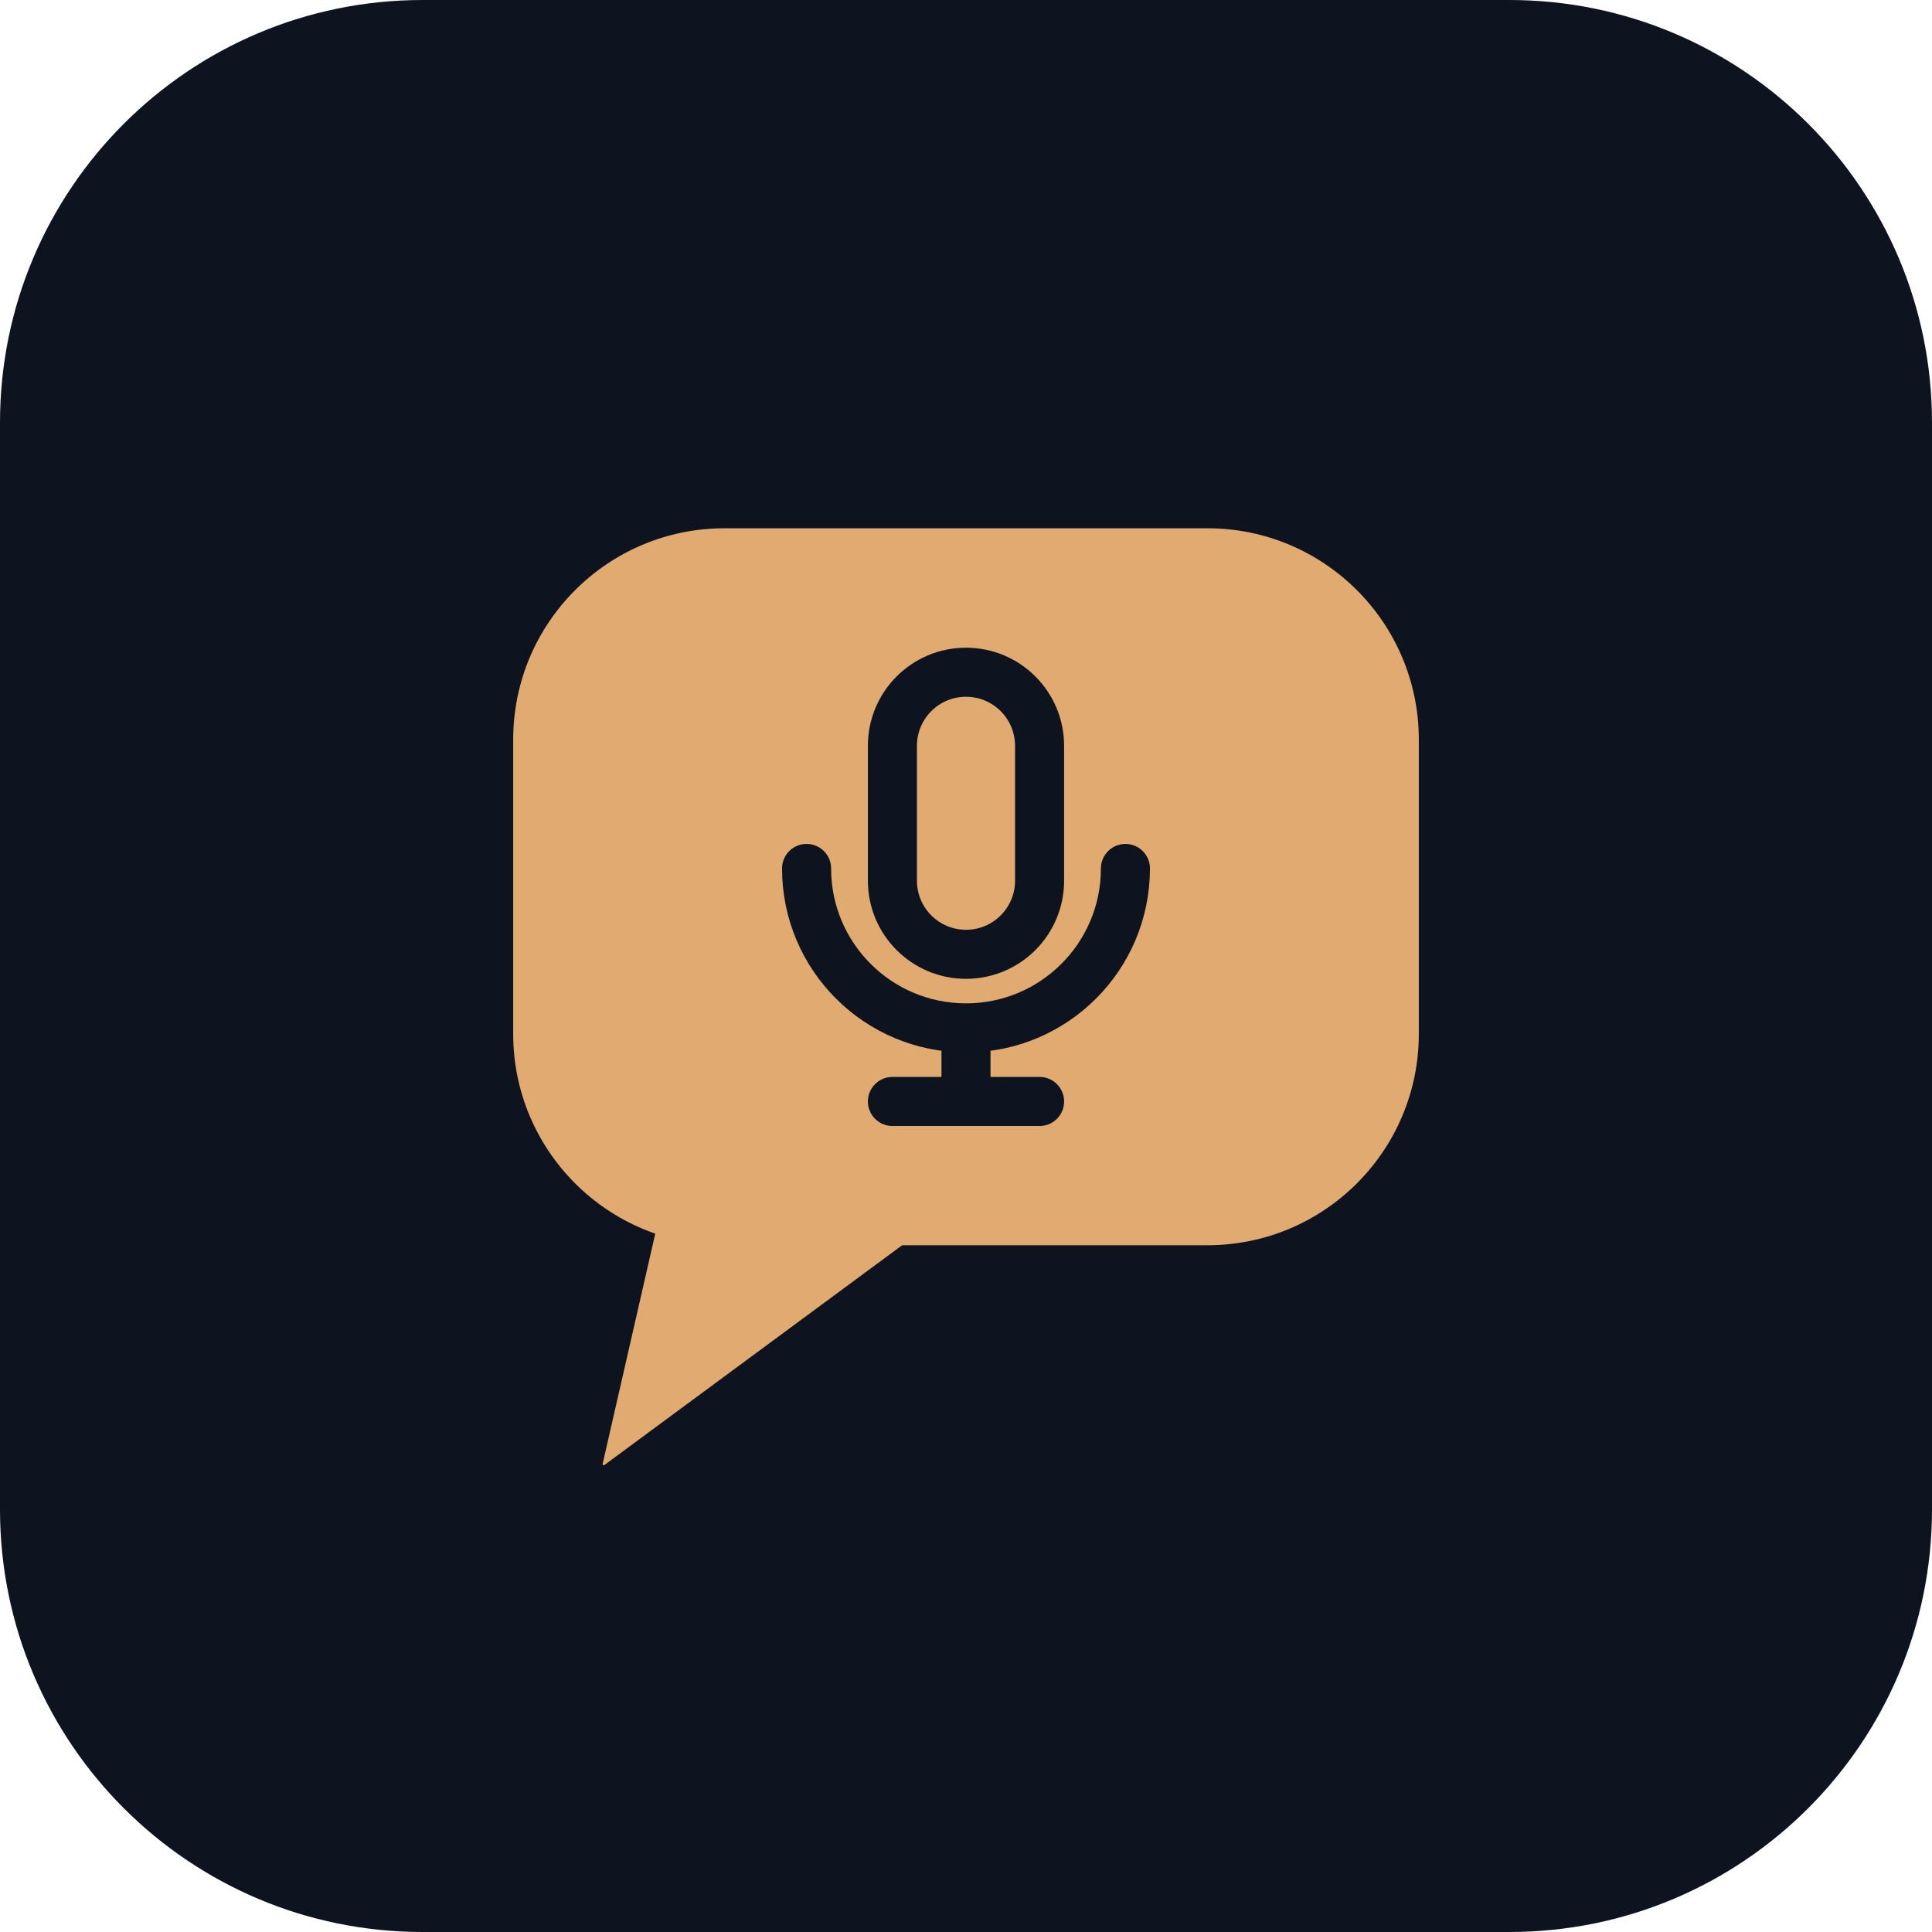
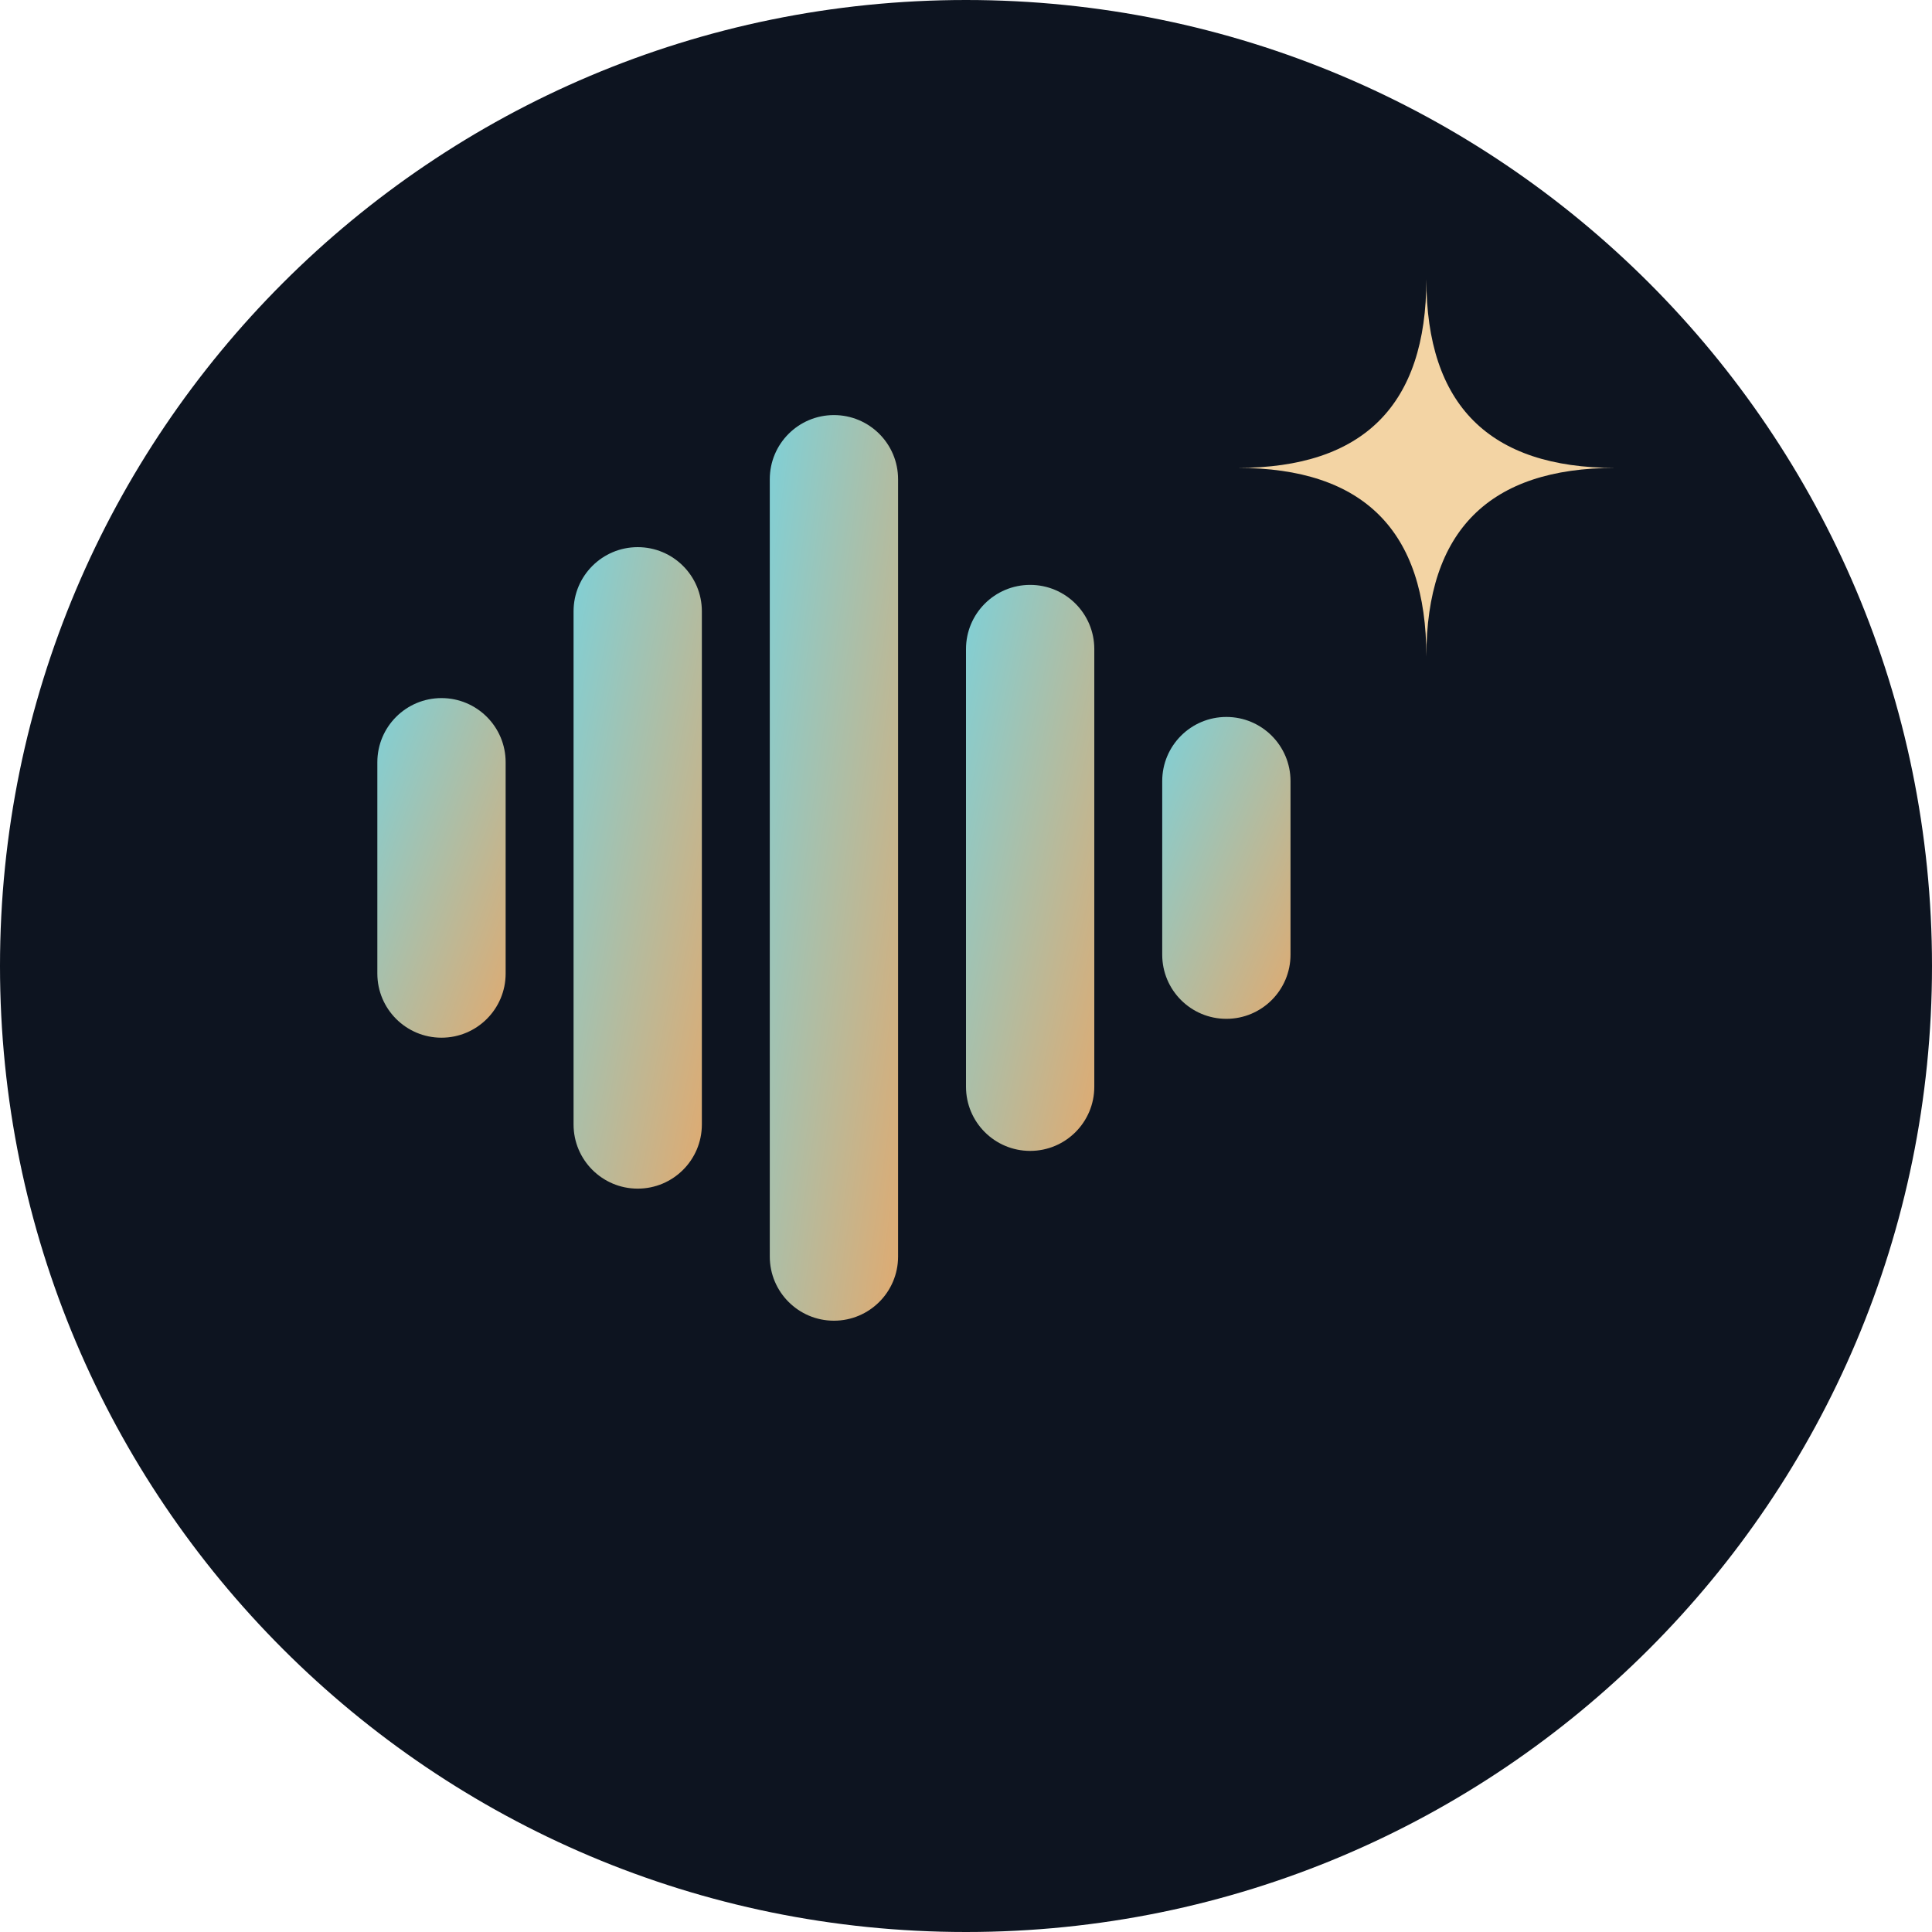
<svg xmlns="http://www.w3.org/2000/svg" viewBox="0 0 512 512">
-   <rect width="512" height="512" rx="112" fill="#0d1420" />
-   <rect x="136" y="140" width="240" height="190" rx="56" fill="#e0aa70" />
-   <polygon points="176,318 160,388 244,326" fill="#e0aa70" stroke="#e0aa70" stroke-width="0.6" stroke-linejoin="round" />
-   <path transform="translate(178 155.4) scale(6.5)" d="M12 3.5a3 3 0 0 0-3 3V12a3 3 0 0 0 6 0V6.5a3 3 0 0 0-3-3zM5.5 11.5a6.5 6.5 0 0 0 13 0M12 18v3M9 21h6" fill="none" stroke="#0d1420" stroke-width="2" stroke-linecap="round" stroke-linejoin="round" />
+   <defs>
+     <linearGradient id="g" x1="0" y1="0" x2="1" y2="1">
+       <stop offset="0" stop-color="#7fd0d7" />
+       <stop offset="1" stop-color="#e0aa70" />
+     </linearGradient>
+   </defs>
+   <circle cx="256" cy="256" r="256" fill="#0d1420" />
+   <g fill="url(#g)">
+     <rect x="100" y="185" width="34" height="90" rx="17" />
+     <rect x="152" y="145" width="34" height="170" rx="17" />
+     <rect x="204" y="110" width="34" height="240" rx="17" />
+     <rect x="256" y="155" width="34" height="150" rx="17" />
+     <rect x="308" y="190" width="34" height="80" rx="17" />
+   </g>
+   <path d="M378 74Q378 124 428 124Q378 124 378 174Q378 124 328 124Q378 124 378 74Z" fill="#f3d4a4" />
</svg>
